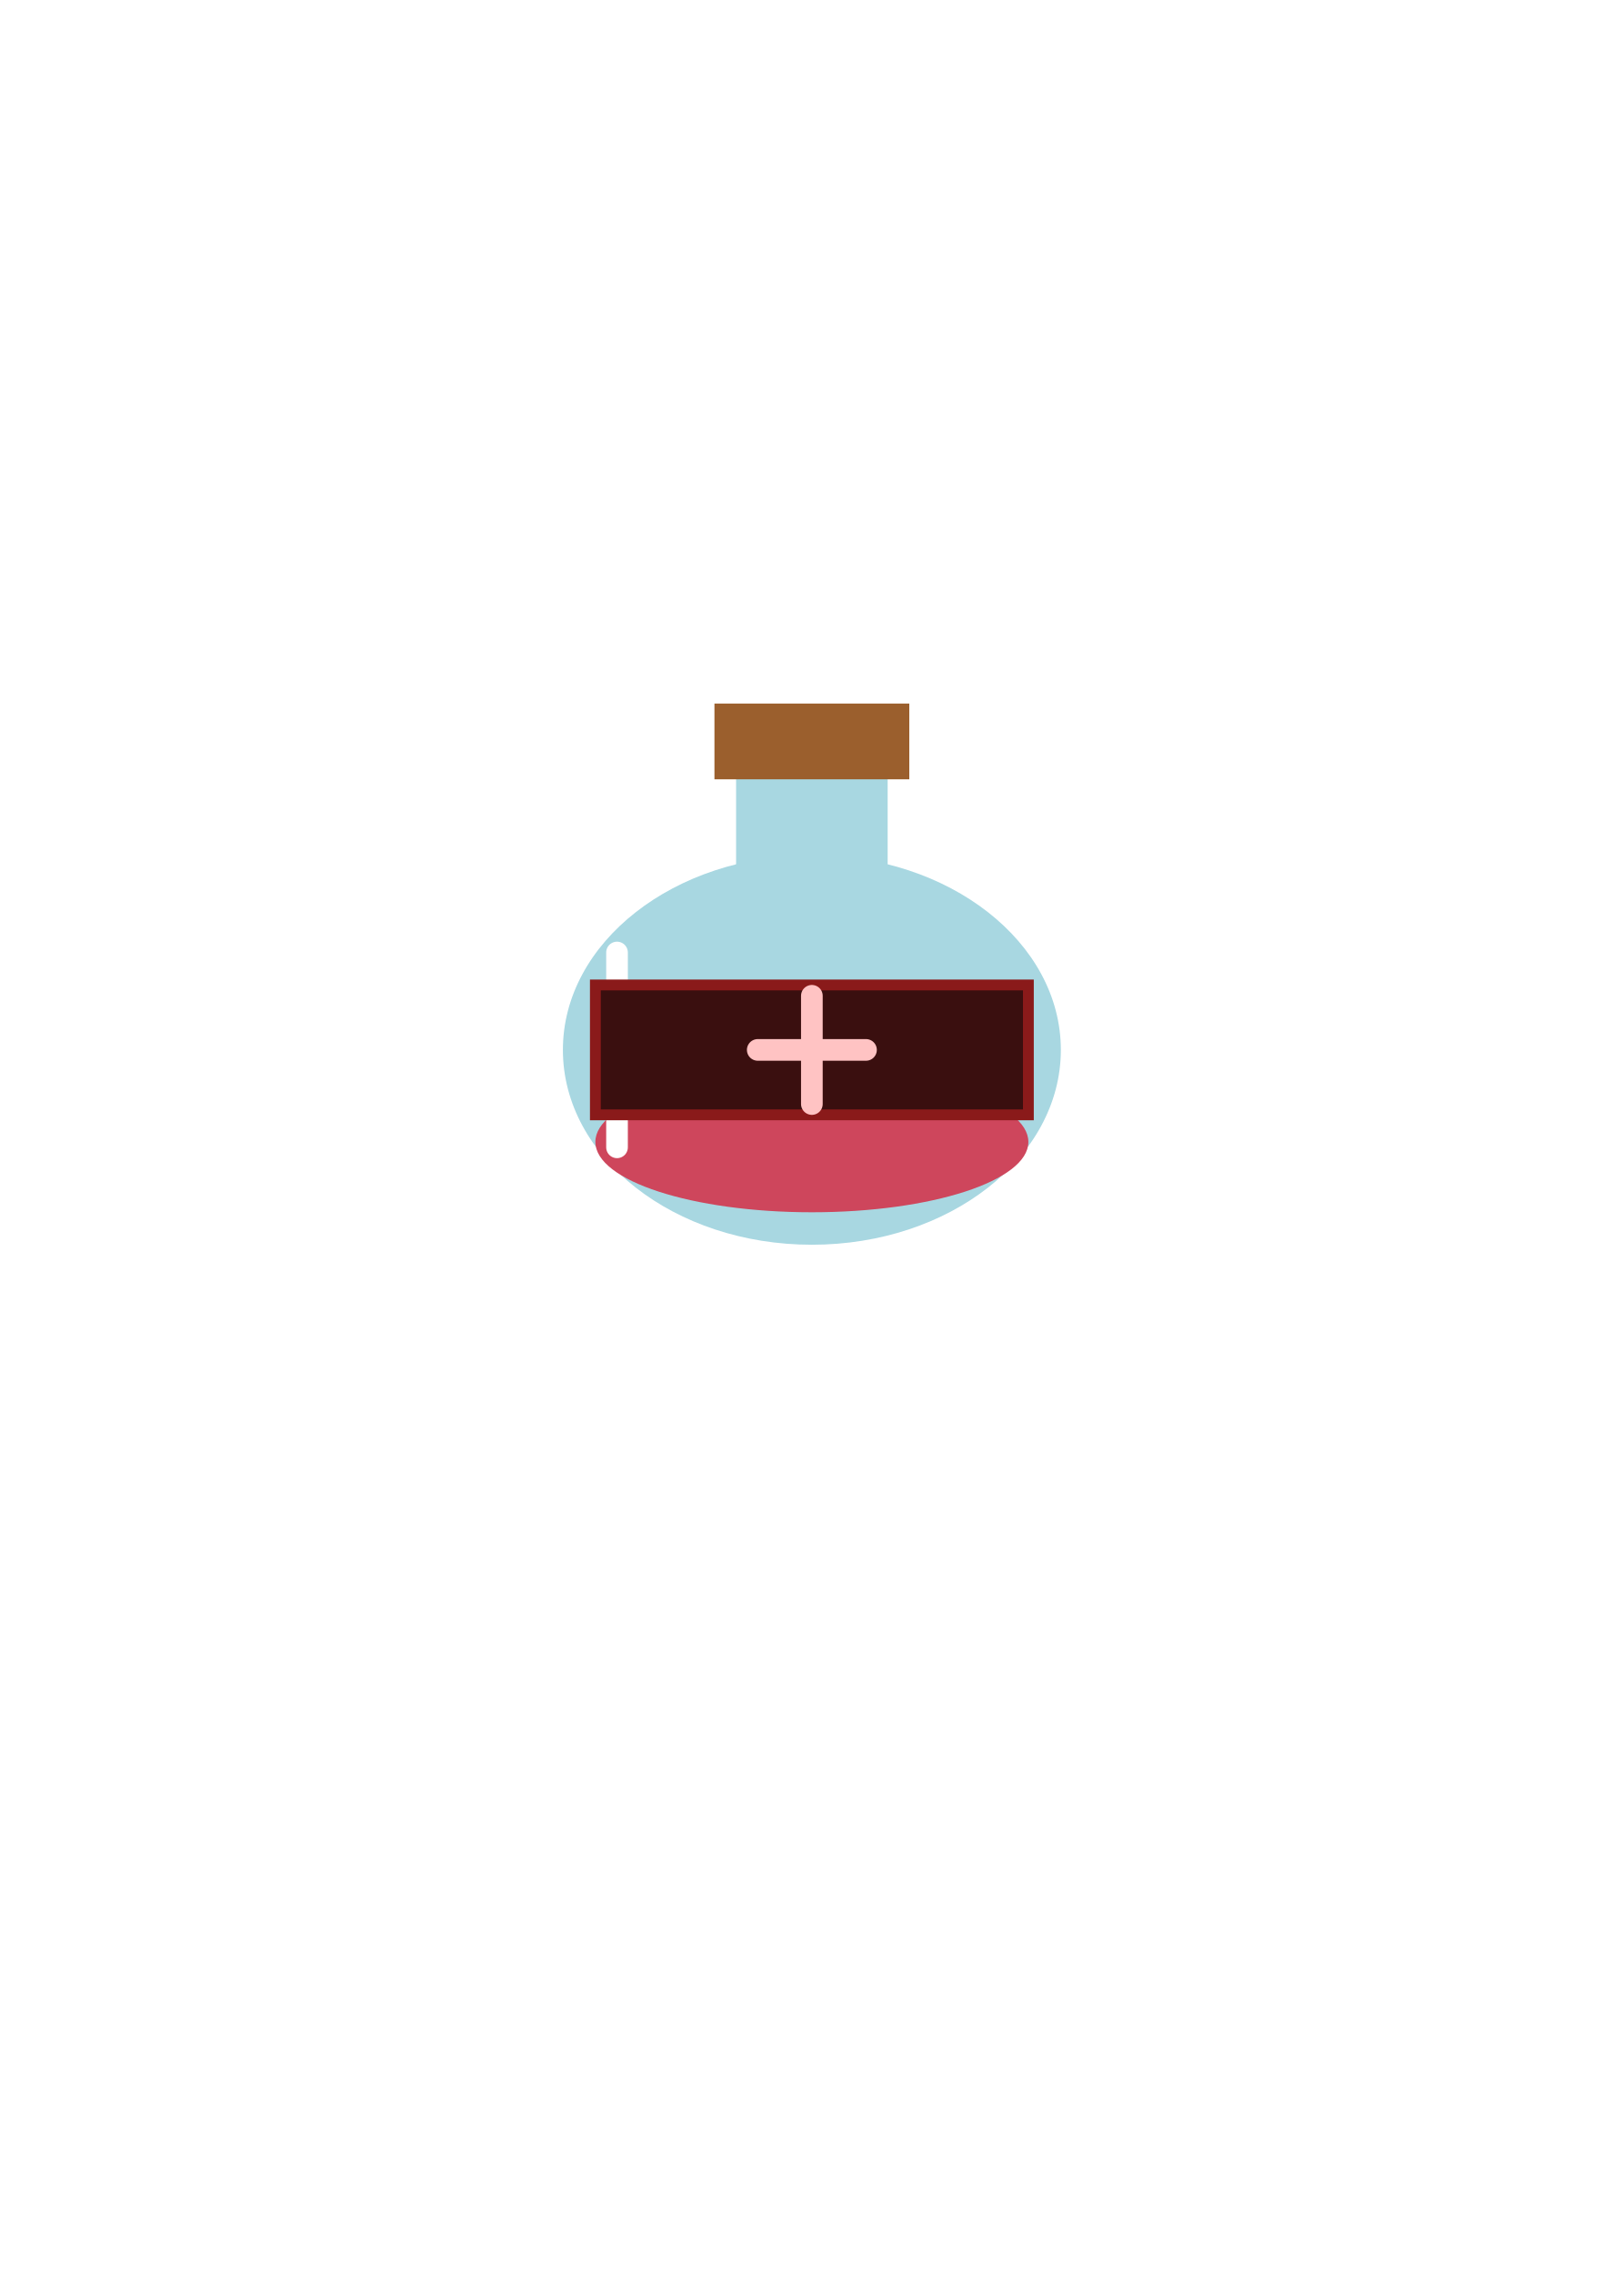
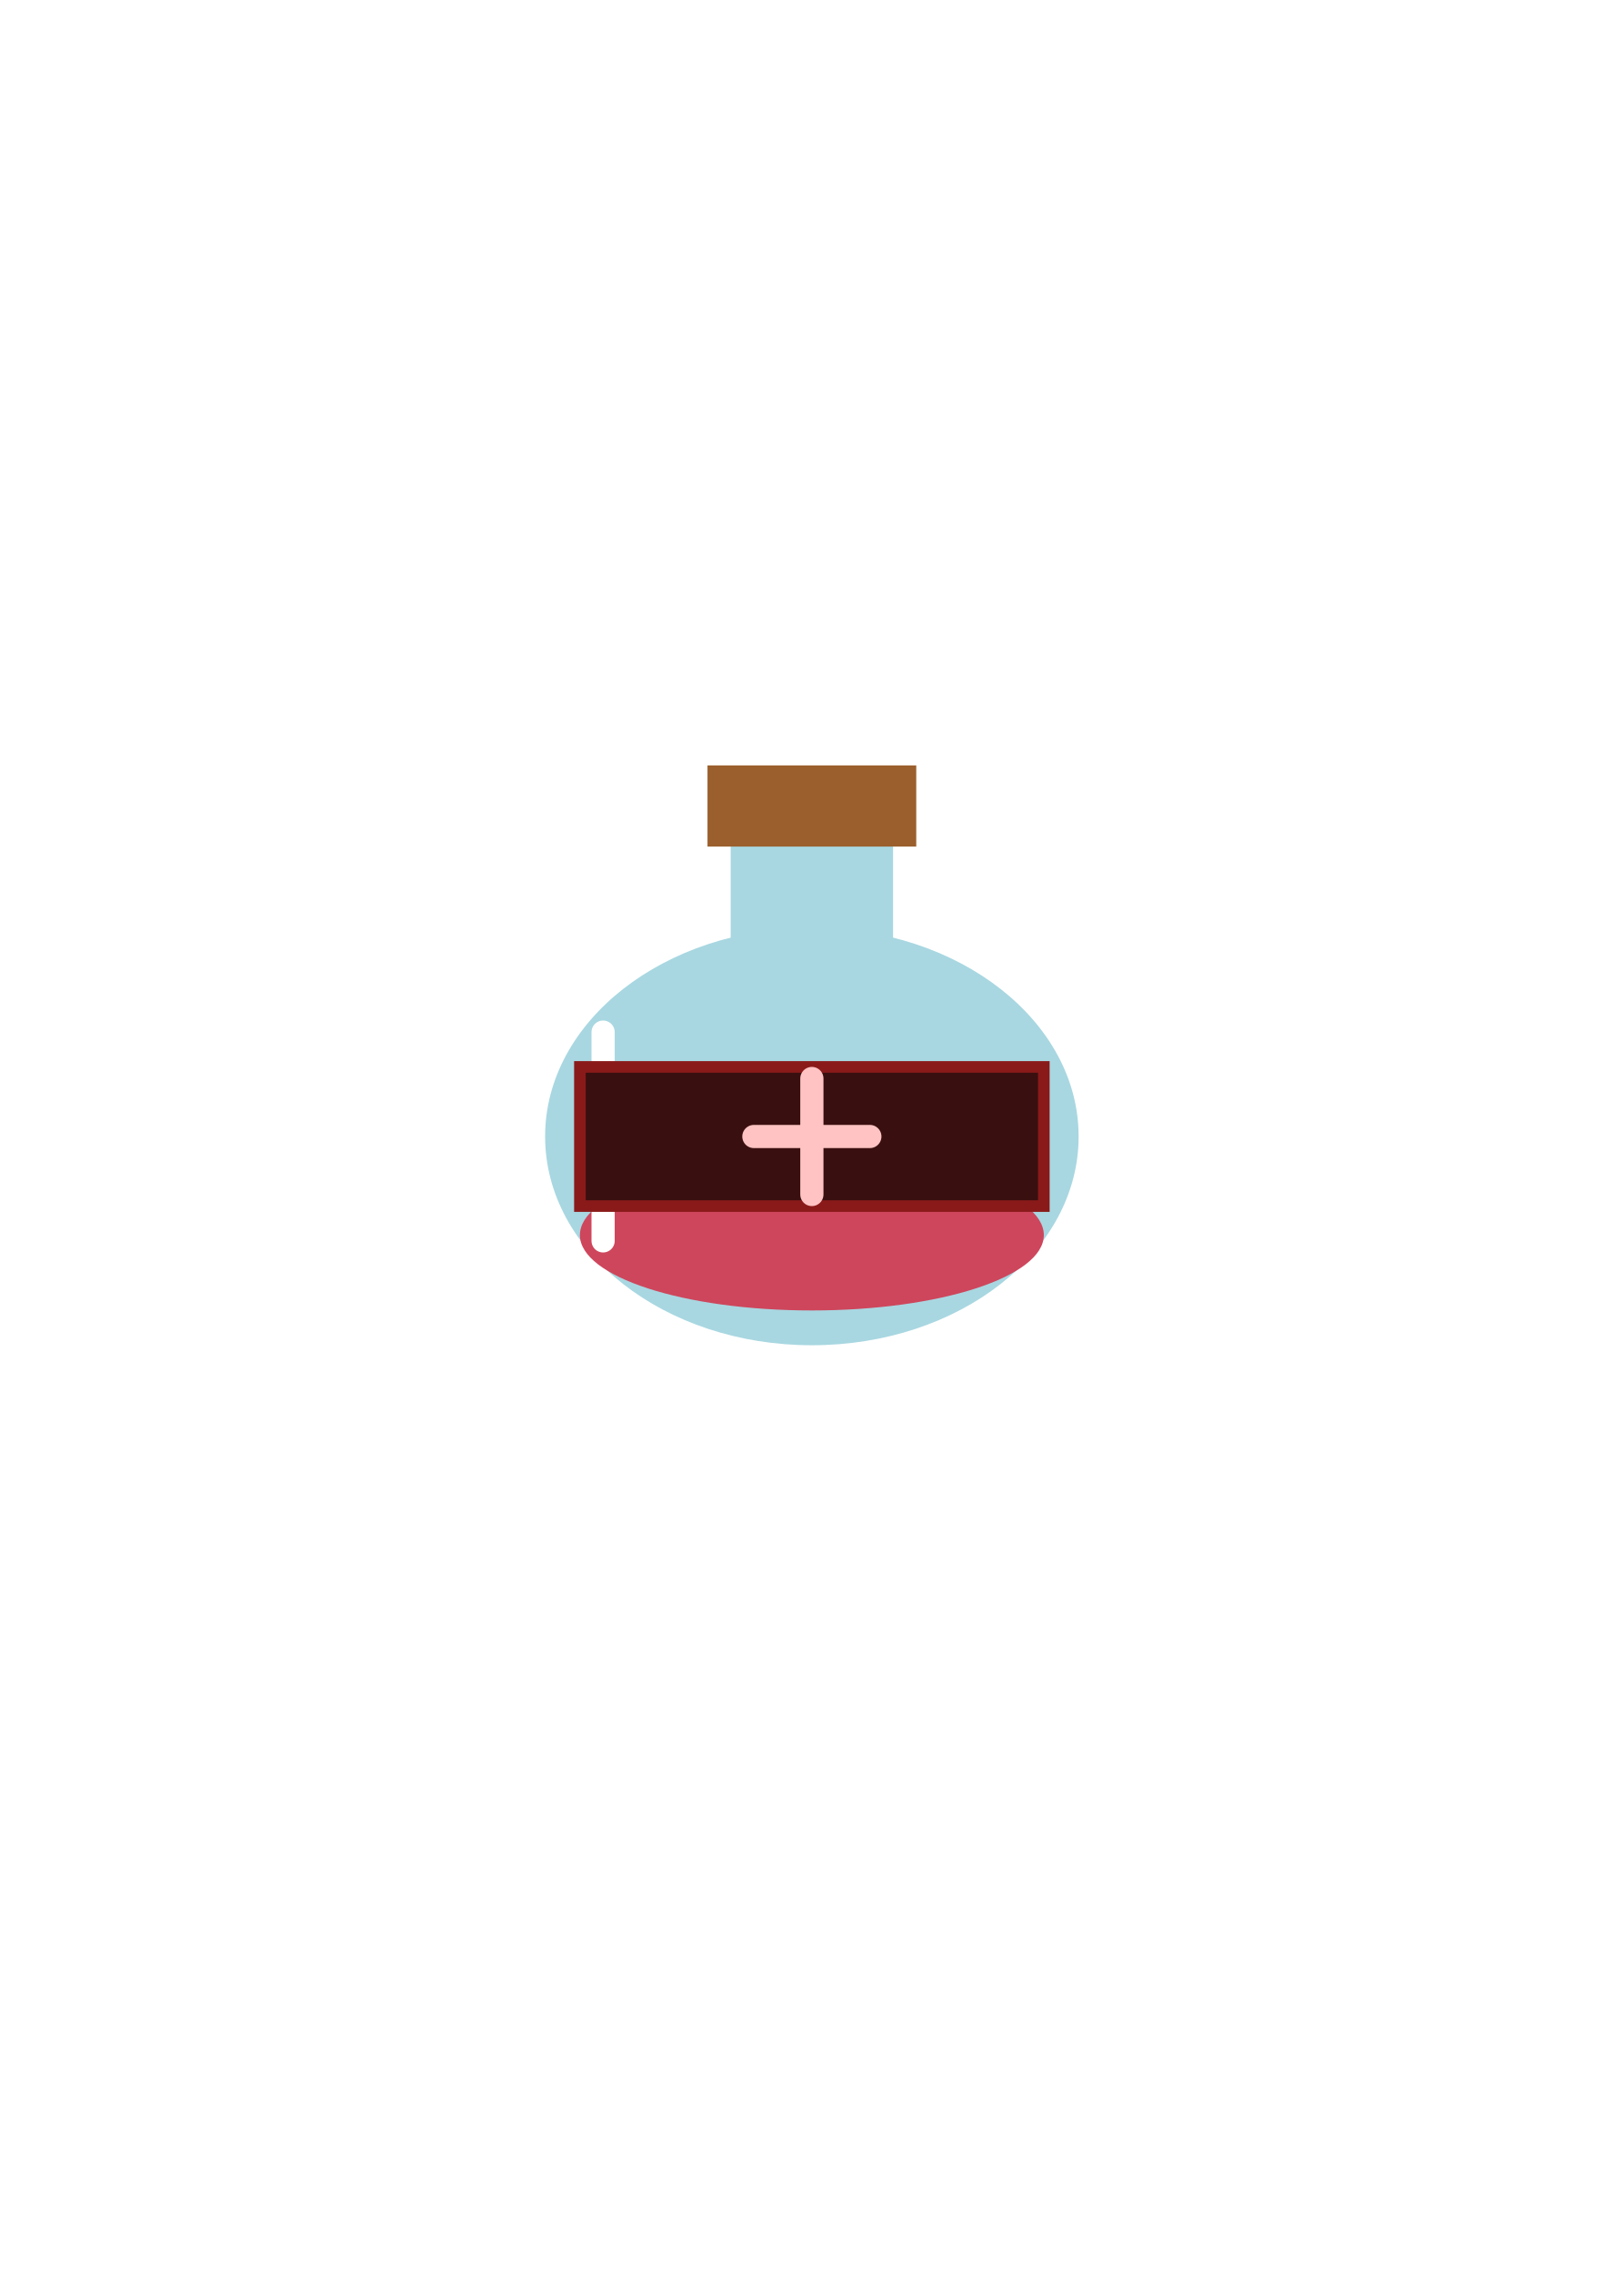
- <svg xmlns="http://www.w3.org/2000/svg" width="150" height="210" viewBox="0 0 150 210">
+ <svg xmlns="http://www.w3.org/2000/svg" width="150" height="210" viewBox="5 22 140 150">
  <ellipse cx="75.00" cy="97.00" rx="23.00" ry="18.00" fill="rgb(168,215,225)" />
  <ellipse cx="75.00" cy="105.50" rx="20.00" ry="6.50" fill="rgb(206,70,92)" />
  <line x1="57" y1="88" x2="57" y2="106" stroke="rgb(255,255,255)" stroke-width="2" stroke-linecap="round" />
  <rect x="68" y="70" width="14" height="11" fill="rgb(168,215,225)" />
  <rect x="66" y="65" width="18" height="7" fill="rgb(155,95,45)" />
  <rect x="55" y="91" width="40" height="12" fill="rgb(58,15,15)" />
  <rect x="55" y="91" width="40" height="12" fill="none" stroke="rgb(138,26,26)" stroke-width="1" />
  <line x1="75" y1="92" x2="75" y2="102" stroke="rgb(255,195,195)" stroke-width="2" stroke-linecap="round" />
  <line x1="70" y1="97" x2="80" y2="97" stroke="rgb(255,195,195)" stroke-width="2" stroke-linecap="round" />
</svg>
